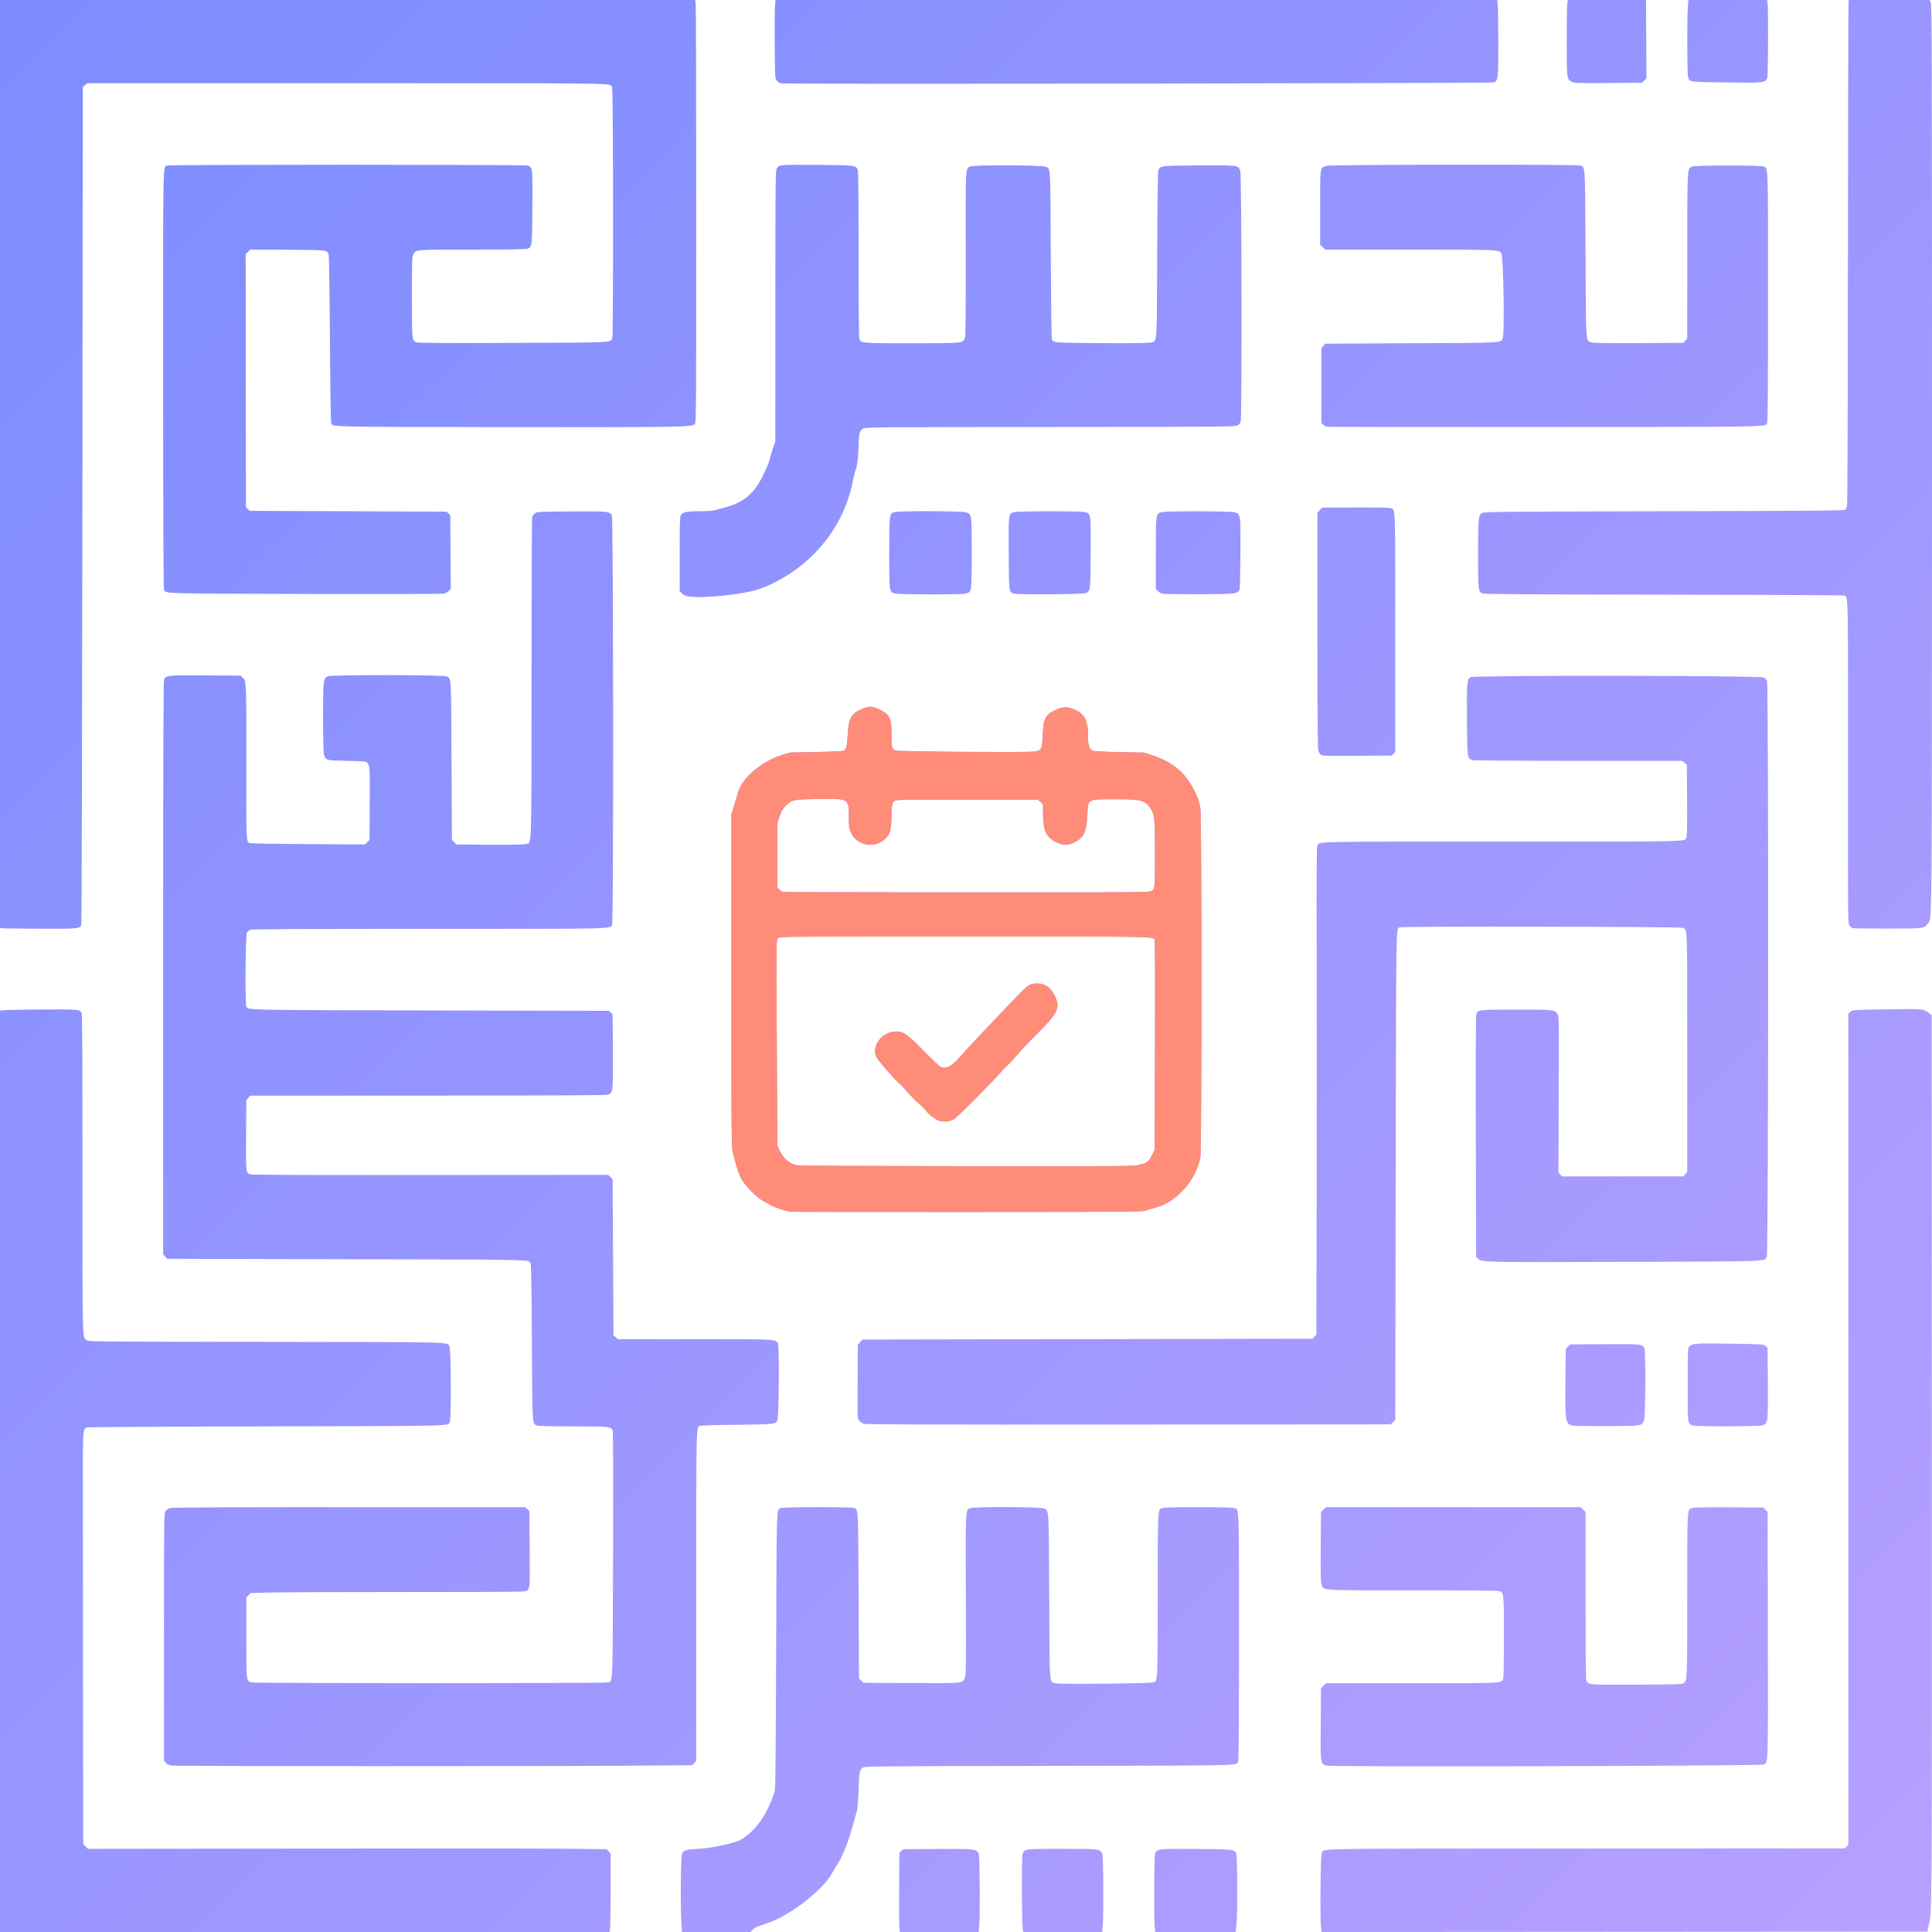
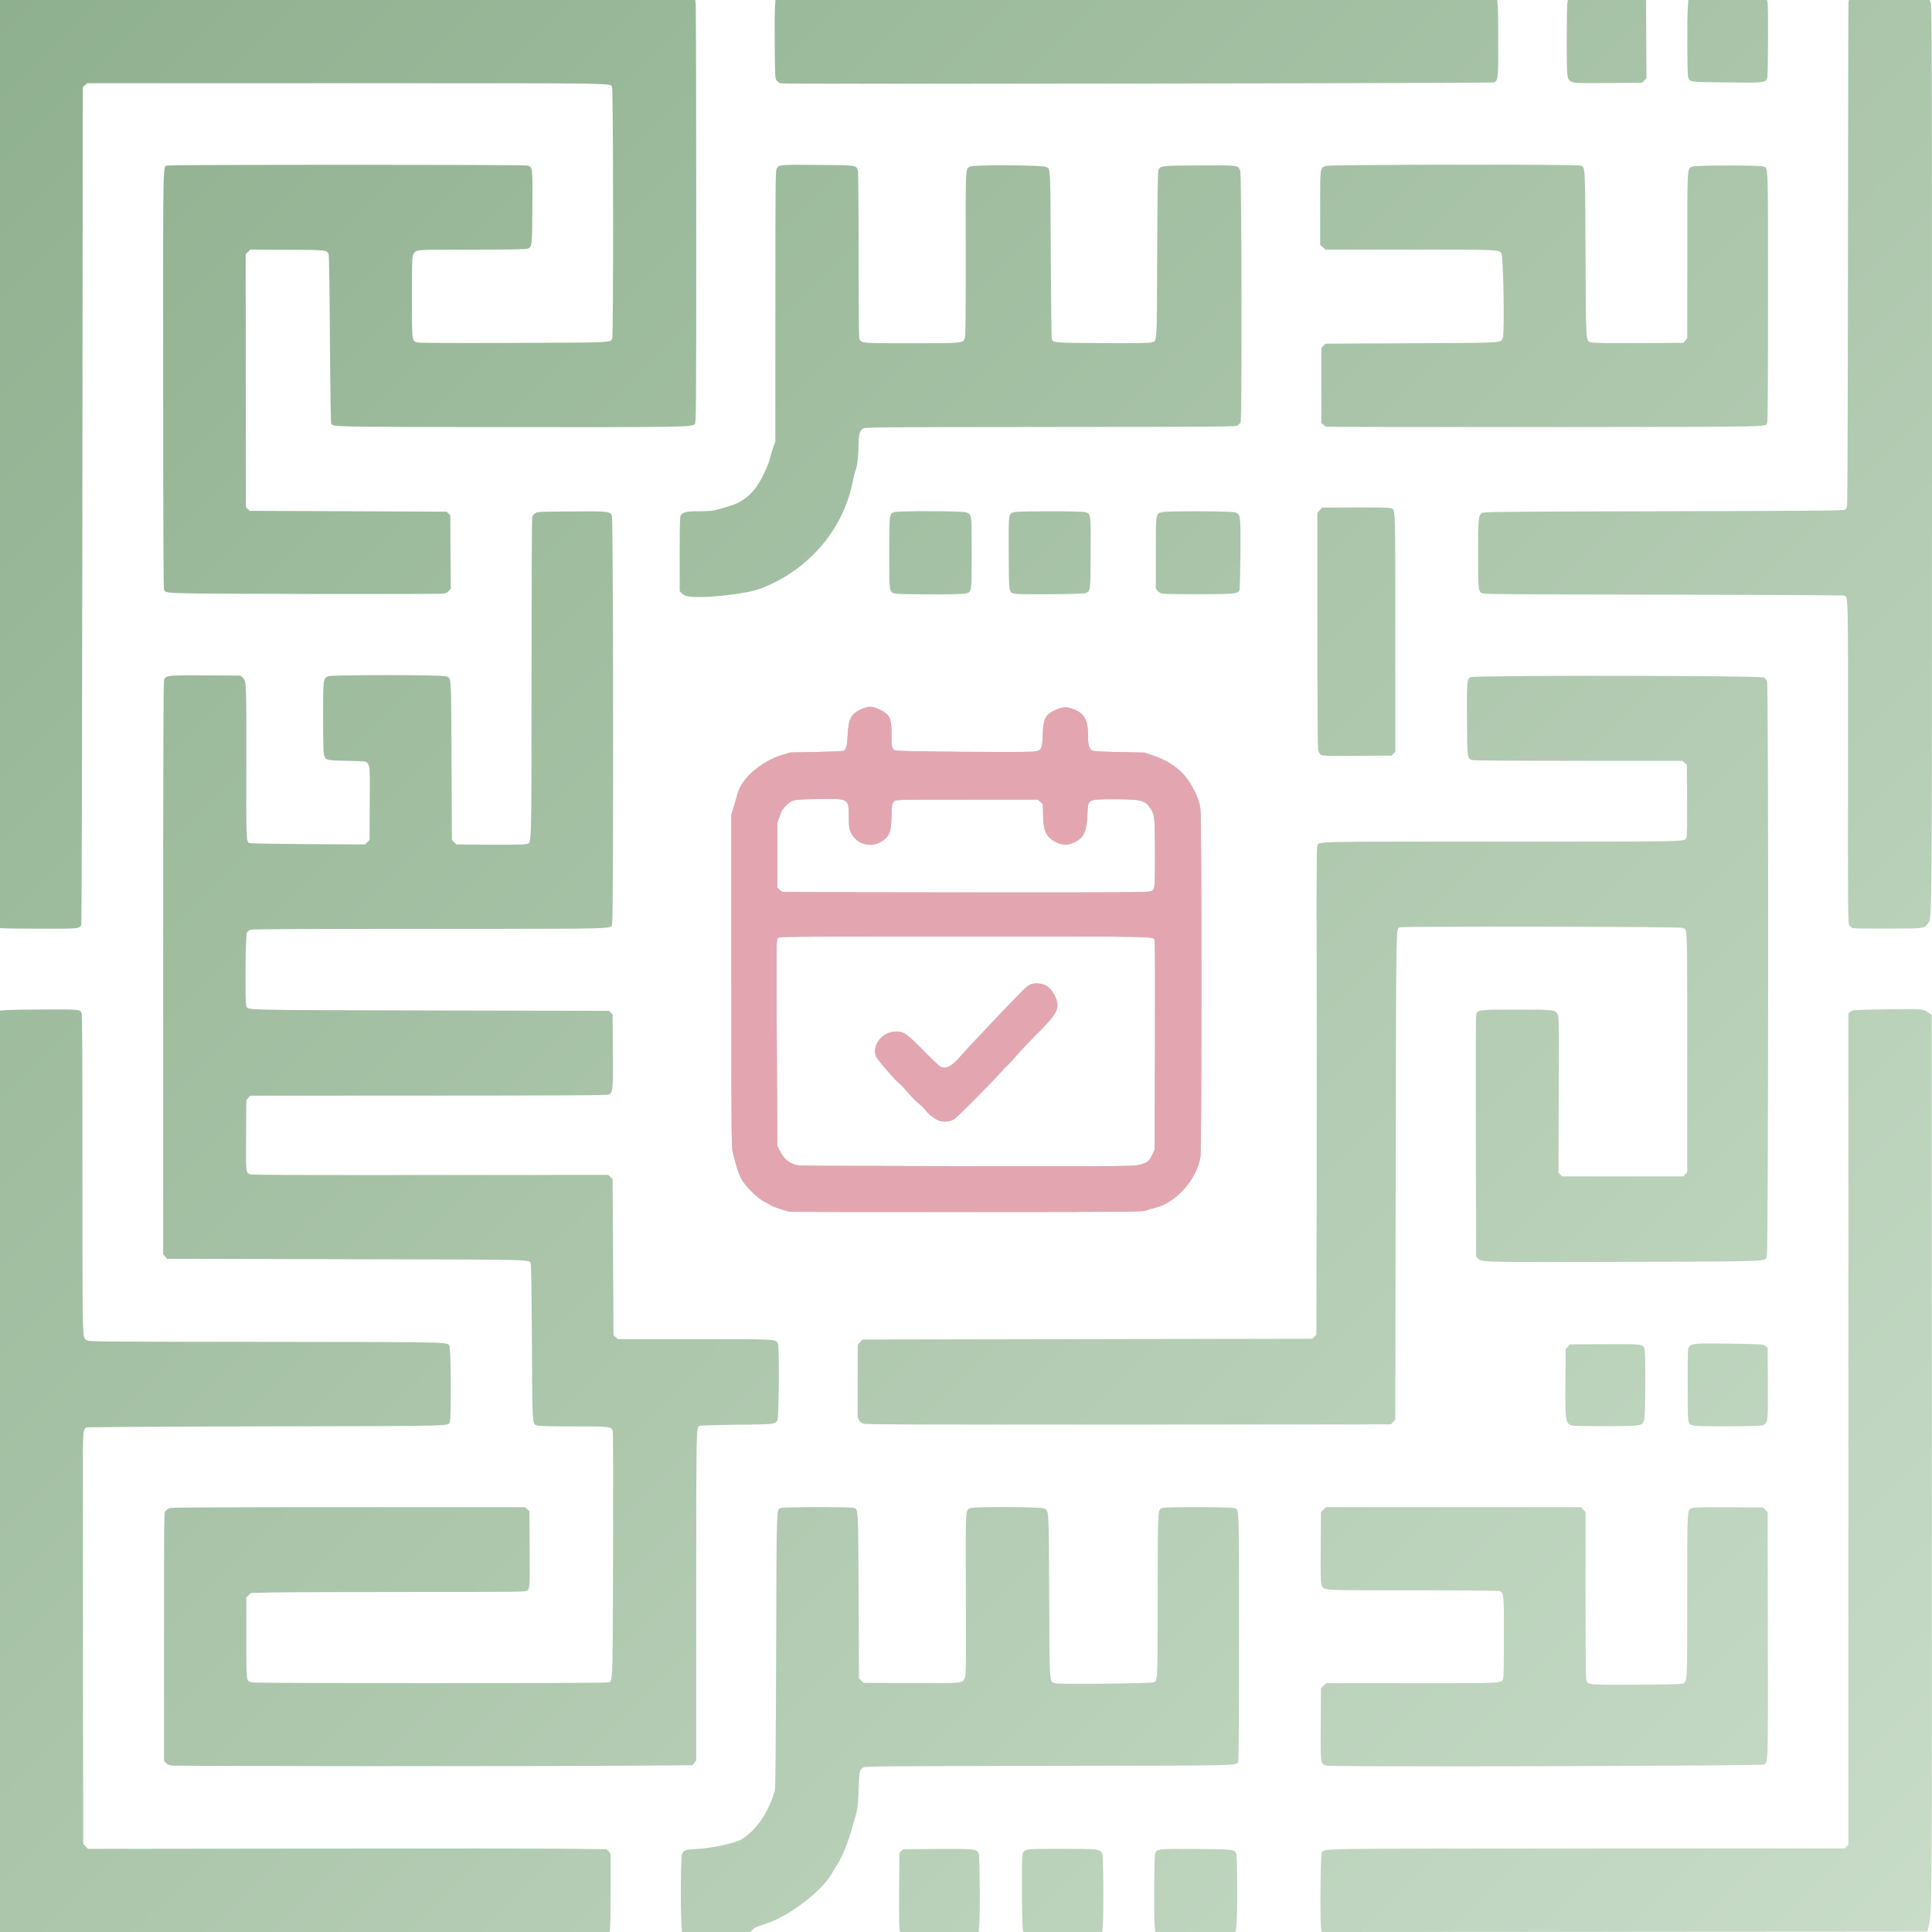
<svg xmlns="http://www.w3.org/2000/svg" viewBox="0 0 299 299" role="img" aria-label="Tadbeer">
  <defs>
    <linearGradient id="g" gradientUnits="userSpaceOnUse" x1="0" y1="0" x2="299" y2="299">
-       <stop offset="0" stop-color="#7C8CFF" />
-       <stop offset="1" stop-color="#B7A0FF" />
+       <stop offset="0" stop-color="#8FB08F" />
+       <stop offset="1" stop-color="#C8DCC8" />
    </linearGradient>
    <clipPath id="c">
      <rect x="106" y="100" width="88" height="100" />
    </clipPath>
  </defs>
  <g fill="url(#g)">
    <path fill-rule="evenodd" d="M0.00 227.70L0.00 156.41L0.84 156.33C1.31 156.29 3.99 156.24 6.81 156.23C12.19 156.20 12.34 156.22 12.63 156.76C12.73 156.94 12.76 164.18 12.76 181.66C12.76 208.03 12.73 206.92 13.39 207.40C13.70 207.64 14.30 207.65 41.26 207.67C70.94 207.71 69.19 207.66 69.56 208.37C69.80 208.83 69.85 219.52 69.62 220.03C69.30 220.73 71.26 220.68 41.25 220.75C26.02 220.78 13.47 220.86 13.36 220.92C12.92 221.13 12.85 221.67 12.83 224.84C12.82 226.54 12.83 240.87 12.84 256.67L12.88 285.39L13.24 285.76L13.61 286.13L48.52 286.09C67.73 286.06 85.79 286.08 88.67 286.12L93.90 286.19L94.20 286.54L94.50 286.89L94.50 292.29C94.50 295.26 94.46 297.98 94.42 298.34L94.34 299.00L47.17 299.00L0.00 299.00L0.00 227.70ZM105.46 297.67C105.29 294.98 105.36 287.40 105.55 286.94C105.81 286.32 106.10 286.23 108.11 286.13C110.19 286.02 113.75 285.24 114.70 284.69C116.98 283.35 118.88 280.60 119.92 277.12C120.01 276.83 120.07 269.65 120.12 255.44C120.19 232.54 120.16 233.70 120.83 233.39C121.22 233.21 131.71 233.19 132.17 233.37C132.83 233.62 132.81 233.12 132.88 246.90L132.94 259.74L133.28 260.09L133.63 260.44L141.03 260.47C149.15 260.50 148.88 260.53 149.29 259.75C149.51 259.33 149.52 258.72 149.48 246.81C149.43 232.90 149.39 233.69 150.26 233.39C150.95 233.15 161.04 233.20 161.56 233.44C162.35 233.82 162.31 233.10 162.38 247.08C162.45 261.49 162.35 260.22 163.43 260.52C164.03 260.68 177.99 260.54 178.45 260.37C179.19 260.09 179.15 260.82 179.17 246.90C179.19 232.84 179.14 233.68 179.95 233.37C180.41 233.20 190.48 233.21 190.99 233.39C191.80 233.67 191.75 232.32 191.75 253.31C191.75 266.16 191.71 272.47 191.62 272.63C191.27 273.28 192.99 273.24 162.33 273.29C136.14 273.33 133.86 273.35 133.57 273.54C133.07 273.88 132.98 274.19 132.93 275.86C132.83 278.77 132.75 279.81 132.55 280.50C132.44 280.88 132.19 281.78 131.99 282.50C131.38 284.78 130.43 287.22 129.73 288.31C129.37 288.86 128.92 289.60 128.73 289.96C127.24 292.64 122.09 296.58 118.62 297.69C117.07 298.19 116.80 298.31 116.48 298.65L116.15 299.00L110.84 299.00L105.54 299.00L105.46 297.67ZM139.19 298.22C139.15 297.79 139.13 295.03 139.15 292.10L139.19 286.76L139.47 286.47L139.76 286.19L145.10 286.15C150.96 286.12 151.09 286.13 151.47 286.88C151.63 287.21 151.70 296.73 151.54 298.23L151.46 299.00L145.37 299.00L139.27 299.00L139.19 298.22ZM158.31 298.72C158.14 298.23 158.09 287.50 158.25 286.96C158.50 286.13 158.55 286.12 164.40 286.13C170.05 286.13 170.23 286.15 170.59 286.88C170.76 287.22 170.82 296.21 170.67 298.04L170.59 299.00L164.50 299.00L158.40 299.00L158.31 298.72ZM178.71 298.34C178.56 297.13 178.61 287.16 178.77 286.82C179.08 286.13 179.26 286.11 185.09 286.15C190.81 286.19 191.03 286.21 191.33 286.84C191.50 287.21 191.54 296.39 191.37 297.78L191.22 299.00L185.00 299.00L178.78 299.00L178.71 298.34ZM204.45 298.42C204.28 297.13 204.36 287.13 204.56 286.76C204.93 286.05 202.28 286.09 245.50 286.08L285.49 286.06L285.78 285.78L286.06 285.49L286.06 221.17L286.06 156.85L286.39 156.57C286.71 156.29 286.76 156.29 291.99 156.21C297.70 156.12 297.66 156.11 298.56 156.80L298.95 157.10L298.98 225.77C299.00 297.04 299.01 295.74 298.50 298.00L298.29 298.94L251.41 298.97L204.53 299.00L204.45 298.42ZM26.56 273.24C26.12 273.17 25.85 273.04 25.66 272.81L25.38 272.49L25.38 253.32C25.38 234.21 25.38 234.16 25.63 233.83C25.77 233.65 26.09 233.45 26.35 233.38C26.66 233.29 35.76 233.25 54.02 233.25L81.24 233.25L81.59 233.55L81.94 233.85L81.97 239.58C82.01 245.65 82.01 245.74 81.62 246.13C81.38 246.37 81.13 246.38 63.22 246.38C53.23 246.38 43.66 246.41 41.94 246.46L38.81 246.54L38.47 246.89L38.12 247.23L38.12 253.48C38.12 260.50 38.08 260.15 39.06 260.38C39.69 260.52 93.10 260.53 93.86 260.38C94.91 260.18 94.80 262.18 94.88 240.90C94.91 230.47 94.89 221.75 94.84 221.52C94.65 220.77 94.51 220.75 88.71 220.75C85.25 220.75 83.41 220.70 83.14 220.61C82.35 220.34 82.39 220.95 82.32 207.76C82.28 199.78 82.21 195.66 82.12 195.50C81.81 194.91 83.06 194.94 53.65 194.88L25.85 194.81L25.55 194.46L25.25 194.11L25.25 149.81C25.25 116.95 25.29 105.43 25.39 105.20C25.71 104.51 25.87 104.49 31.80 104.53L37.23 104.56L37.55 104.87C38.13 105.41 38.14 105.48 38.12 117.99C38.10 130.21 38.10 130.23 38.60 130.48C38.72 130.54 42.78 130.61 47.65 130.64L56.49 130.69L56.84 130.34L57.19 129.99L57.22 124.59C57.26 118.85 57.25 118.56 56.88 118.10C56.65 117.82 56.60 117.81 53.71 117.75C50.43 117.68 50.38 117.67 50.13 116.76C50.05 116.50 50.00 114.16 50.00 111.00C50.00 105.18 50.02 105.03 50.75 104.66C51.22 104.42 68.47 104.43 69.04 104.67C69.87 105.02 69.81 104.05 69.88 117.64L69.94 129.99L70.28 130.34L70.63 130.69L75.78 130.73C79.33 130.75 81.09 130.72 81.42 130.62C82.31 130.36 82.25 132.36 82.26 104.97C82.27 91.41 82.31 80.18 82.36 80.01C82.41 79.85 82.60 79.59 82.79 79.45C83.13 79.20 83.29 79.19 88.35 79.15C94.19 79.11 94.41 79.13 94.70 79.82C94.92 80.36 94.97 142.10 94.74 142.91C94.49 143.82 96.94 143.75 66.52 143.75C46.82 143.75 39.05 143.79 38.76 143.89C38.55 143.96 38.30 144.18 38.21 144.36C37.99 144.80 37.91 155.35 38.12 155.74C38.44 156.34 37.13 156.31 66.53 156.38L94.24 156.44L94.53 156.72L94.81 157.01L94.85 162.69C94.89 168.93 94.87 169.10 94.16 169.40C93.89 169.52 87.44 169.55 66.27 169.56L38.72 169.57L38.42 169.92L38.12 170.26L38.09 174.91C38.05 181.70 38.03 181.43 38.71 181.74C38.92 181.84 46.67 181.87 66.57 181.85L94.14 181.83L94.48 182.17L94.81 182.51L94.88 194.58L94.94 206.65L95.29 206.95L95.64 207.25L107.51 207.25C120.31 207.25 120.03 207.24 120.39 207.90C120.63 208.35 120.55 219.45 120.30 219.84C119.92 220.43 119.88 220.43 114.00 220.50C110.94 220.53 108.36 220.61 108.27 220.67C107.74 221.02 107.75 220.27 107.75 247.05L107.75 272.49L107.45 272.84L107.15 273.19L97.60 273.26C83.39 273.37 27.28 273.35 26.56 273.24ZM205.29 273.25C204.34 272.95 204.36 273.14 204.40 266.84L204.44 261.23L204.85 260.86L205.25 260.50L218.44 260.50C232.56 260.50 232.28 260.51 232.61 259.89C232.71 259.72 232.75 257.63 232.75 253.38C232.75 246.68 232.74 246.58 232.13 246.25C231.97 246.17 227.53 246.12 218.75 246.12C204.15 246.12 204.91 246.17 204.55 245.31C204.39 244.93 204.37 244.04 204.40 239.42L204.44 233.98L204.85 233.61L205.25 233.25L224.95 233.25L244.64 233.25L245.01 233.62L245.38 233.98L245.38 246.86C245.38 254.75 245.42 259.86 245.49 260.05C245.77 260.76 245.73 260.76 253.36 260.72C259.34 260.69 260.37 260.66 260.56 260.50C261.13 260.03 261.12 260.23 261.12 246.94C261.12 232.91 261.08 233.63 261.96 233.38C262.29 233.28 264.06 233.25 267.65 233.27L272.87 233.31L273.22 233.66L273.56 234.01L273.60 253.10C273.63 273.60 273.66 272.72 272.97 273.08C272.53 273.31 206.02 273.48 205.29 273.25ZM243.38 220.63C242.26 220.35 242.22 220.09 242.27 213.66L242.31 208.76L242.66 208.41L243.01 208.06L248.25 208.03C253.99 207.99 254.24 208.02 254.50 208.69C254.71 209.24 254.66 219.29 254.45 219.81C254.08 220.69 254.14 220.68 248.69 220.71C246.01 220.72 243.62 220.68 243.38 220.63ZM262.05 220.62C261.15 220.35 261.19 220.62 261.19 214.30C261.19 208.71 261.19 208.63 261.45 208.37C261.92 207.90 262.48 207.87 267.79 207.95C272.87 208.03 272.90 208.04 273.23 208.32L273.56 208.60L273.60 214.08C273.63 220.27 273.63 220.29 272.75 220.59C272.22 220.77 262.66 220.79 262.05 220.62ZM133.64 220.34C133.11 220.15 132.77 219.70 132.73 219.12C132.72 218.88 132.72 216.31 132.73 213.41L132.75 208.13L133.11 207.72L133.48 207.31L168.30 207.25L203.12 207.19L203.42 206.88L203.72 206.56L203.77 185.19C203.79 173.43 203.79 156.46 203.77 147.48C203.74 135.59 203.77 131.08 203.87 130.89C204.23 130.21 202.43 130.25 232.37 130.25C262.09 130.25 260.65 130.28 260.99 129.64C261.09 129.45 261.12 127.73 261.10 123.87L261.06 118.35L260.71 118.05L260.36 117.75L244.25 117.75C234.32 117.75 228.02 117.70 227.83 117.63C227.07 117.34 227.07 117.35 227.03 111.41C226.99 105.68 227.03 105.15 227.55 104.81C228.04 104.49 272.56 104.53 273.00 104.86C273.17 104.98 273.38 105.22 273.47 105.39C273.72 105.88 273.69 193.84 273.44 194.45C273.10 195.26 274.44 195.21 252.12 195.29C229.85 195.36 229.29 195.35 228.78 194.83L228.44 194.49L228.40 176.03C228.38 165.87 228.40 157.38 228.44 157.15C228.60 156.26 228.63 156.25 234.66 156.25C240.58 156.25 240.68 156.26 241.07 157.01C241.27 157.39 241.28 158.34 241.23 169.46L241.19 181.49L241.47 181.78L241.76 182.06L251.14 182.06L260.52 182.06L260.82 181.71L261.12 181.36L261.12 162.92C261.12 142.92 261.16 143.99 260.47 143.60C260.12 143.40 216.96 143.32 216.60 143.52C216.04 143.81 216.07 142.18 216.00 181.97L215.94 219.74L215.59 220.09L215.24 220.44L174.65 220.47C142.95 220.49 133.97 220.46 133.64 220.34ZM122.38 187.54C121.69 187.45 119.66 186.79 119.28 186.52C119.09 186.39 118.59 186.11 118.17 185.90C117.27 185.44 115.64 183.86 114.89 182.70C114.41 181.97 114.02 180.82 113.39 178.25C113.21 177.52 113.19 174.92 113.19 151.75L113.19 126.06L113.59 124.75C113.81 124.03 114.08 123.13 114.18 122.74C114.81 120.43 117.82 117.83 121.02 116.85L122.31 116.46L126.31 116.38C128.51 116.34 130.41 116.26 130.54 116.20C130.96 116.00 131.10 115.47 131.19 113.74C131.31 111.17 131.76 110.38 133.50 109.68C134.54 109.25 135.02 109.29 136.21 109.86C137.78 110.62 138.02 111.21 137.97 114.23C137.95 115.52 138.06 115.88 138.53 116.15C138.83 116.32 158.99 116.47 160.10 116.31C161.19 116.15 161.30 115.92 161.38 113.73C161.46 111.14 161.81 110.51 163.62 109.76C164.54 109.37 165.25 109.38 166.25 109.80C167.84 110.46 168.38 111.46 168.38 113.77C168.38 115.27 168.54 115.87 169.02 116.15C169.24 116.27 170.31 116.33 173.19 116.39L177.06 116.47L178.43 116.92C181.04 117.79 182.94 119.20 184.16 121.17C185.12 122.71 185.63 123.98 185.78 125.19C185.99 126.92 185.99 177.73 185.78 179.05C185.22 182.54 181.98 186.17 178.75 186.92C178.30 187.03 177.68 187.21 177.38 187.34C176.84 187.55 175.55 187.56 149.81 187.57C134.96 187.58 122.62 187.56 122.38 187.54ZM176.35 180.26C177.58 179.94 177.83 179.74 178.29 178.77L178.69 177.94L178.75 161.88C178.78 153.02 178.76 145.69 178.70 145.54C178.45 144.90 180.05 144.94 149.30 144.94C120.80 144.94 120.63 144.94 120.38 145.19C120.14 145.44 120.14 145.58 120.22 161.38L120.31 177.31L120.64 178.02C121.29 179.41 122.32 180.21 123.62 180.37C124.00 180.42 135.82 180.46 149.88 180.48C174.74 180.50 175.46 180.50 176.35 180.26ZM145.33 173.44C144.65 173.18 143.70 172.45 143.26 171.84C143.05 171.56 142.57 171.09 142.20 170.80C141.83 170.51 141.04 169.70 140.45 169.01C139.85 168.32 139.32 167.75 139.27 167.75C139.04 167.75 135.84 164.08 135.60 163.54C134.88 161.90 136.43 159.78 138.45 159.65C139.78 159.56 140.25 159.88 142.92 162.59C144.17 163.86 145.34 164.98 145.53 165.07C146.42 165.54 147.34 165.03 148.82 163.28C149.51 162.47 154.58 157.09 157.44 154.15C159.17 152.36 159.43 152.20 160.49 152.20C161.79 152.21 162.61 152.80 163.27 154.18C164.12 155.98 163.74 156.76 160.46 160.04C159.14 161.36 157.73 162.85 157.33 163.35C156.92 163.85 156.32 164.50 155.98 164.80C155.65 165.10 155.17 165.59 154.93 165.89C153.90 167.13 148.15 172.92 147.66 173.21C147.01 173.59 146.00 173.69 145.33 173.44ZM0.41 143.66L-0.00 143.61L-0.00 71.80L0.00 0.00L53.80 0.00L107.59 0.00L107.67 0.58C107.71 0.90 107.75 15.60 107.75 33.25C107.75 64.42 107.74 65.36 107.52 65.64C107.14 66.10 105.22 66.13 77.56 66.10C50.56 66.06 51.56 66.08 51.26 65.52C51.19 65.39 51.11 60.21 51.06 52.49C51.01 44.90 50.93 39.56 50.86 39.37C50.60 38.68 50.66 38.69 44.46 38.65L38.74 38.62L38.38 38.98L38.02 39.34L38.04 58.91L38.06 78.49L38.35 78.78L38.63 79.06L53.87 79.12L69.12 79.19L69.40 79.47L69.69 79.76L69.72 85.43L69.76 91.10L69.47 91.44C69.28 91.66 68.99 91.81 68.63 91.87C68.32 91.93 58.62 91.95 47.07 91.92C24.57 91.85 25.72 91.89 25.38 91.26C25.30 91.10 25.25 80.43 25.25 58.68C25.24 23.20 25.18 25.91 25.95 25.62C26.38 25.46 81.25 25.46 81.67 25.62C82.43 25.91 82.43 25.85 82.39 32.04C82.35 38.11 82.35 38.18 81.69 38.48C81.45 38.59 79.23 38.63 73.09 38.63C64.04 38.63 64.36 38.60 63.97 39.38C63.77 39.77 63.75 40.36 63.75 45.97C63.75 52.79 63.74 52.73 64.53 52.99C64.81 53.08 69.39 53.11 79.48 53.07C95.41 53.01 94.47 53.06 94.76 52.30C94.94 51.82 94.92 13.98 94.73 13.57C94.39 12.82 97.58 12.88 53.64 12.88L13.51 12.88L13.16 13.18L12.81 13.48L12.75 78.21C12.71 114.58 12.64 143.04 12.58 143.16C12.30 143.73 12.09 143.75 6.29 143.73C3.28 143.72 0.63 143.69 0.41 143.66ZM286.76 143.64C286.60 143.60 286.35 143.41 286.22 143.24C285.99 142.92 285.98 142.36 286.00 117.96C286.01 91.12 286.04 92.47 285.41 92.17C285.29 92.12 272.73 92.05 257.50 92.03C237.04 92.00 229.72 91.96 229.45 91.85C228.77 91.58 228.75 91.38 228.75 85.72C228.75 80.20 228.79 79.77 229.34 79.41C229.66 79.20 231.33 79.18 257.51 79.12C280.78 79.07 285.37 79.03 285.54 78.89C285.66 78.80 285.80 78.52 285.86 78.27C285.92 78.01 285.98 61.17 285.99 39.19C286.01 17.94 286.05 0.44 286.08 0.28L286.15 0.00L292.39 0.00L298.62 0.00L298.81 0.45C298.98 0.86 299.00 8.63 299.00 70.36C298.99 144.53 299.01 142.05 298.41 142.85C297.76 143.72 298.04 143.69 292.27 143.71C289.41 143.72 286.93 143.69 286.76 143.64ZM178.06 137.95C178.75 137.66 178.75 137.69 178.75 132.16C178.75 126.57 178.70 126.08 178.03 125.08C177.20 123.85 176.62 123.70 172.62 123.69C168.30 123.69 168.38 123.65 168.30 125.86C168.19 128.57 167.81 129.52 166.54 130.22C165.43 130.82 164.64 130.88 163.66 130.44C161.98 129.69 161.47 128.72 161.43 126.19L161.40 124.44L161.01 124.10L160.62 123.75L149.62 123.75C138.84 123.75 138.62 123.75 138.38 124.00C138.05 124.32 138.02 124.51 137.96 126.57C137.90 128.59 137.72 129.17 136.94 129.86C135.20 131.38 132.63 130.87 131.67 128.81C131.41 128.26 131.38 127.99 131.37 126.56C131.35 123.53 131.45 123.59 126.69 123.66C122.70 123.71 122.60 123.74 121.60 124.72C121.12 125.18 120.94 125.50 120.66 126.31L120.31 127.31L120.31 132.33L120.31 137.35L120.61 137.67C120.77 137.84 121.03 138.01 121.17 138.04C121.32 138.07 134.08 138.10 149.54 138.11C173.51 138.12 177.70 138.10 178.06 137.95ZM204.39 116.79C204.24 116.66 204.06 116.34 204.00 116.06C203.93 115.77 203.88 108.12 203.88 97.47L203.88 79.38L204.24 78.97L204.60 78.56L209.71 78.54C212.74 78.52 214.97 78.56 215.20 78.64C215.98 78.88 215.94 77.66 215.94 97.89L215.94 116.37L215.65 116.65L215.37 116.94L210.02 116.97C205.04 117.01 204.64 116.99 204.39 116.79ZM106.27 92.25C106.03 92.19 105.70 92.00 105.52 91.82L105.19 91.49L105.19 85.78C105.19 81.25 105.22 80.00 105.35 79.77C105.65 79.25 106.21 79.12 108.22 79.12C109.40 79.12 110.29 79.06 110.69 78.95C111.03 78.86 111.83 78.64 112.46 78.46C114.74 77.83 116.24 76.72 117.45 74.75C118.17 73.58 118.96 71.82 119.18 70.88C119.29 70.43 119.51 69.67 119.68 69.19L119.99 68.31L120.00 47.38C120.00 26.84 120.01 26.43 120.24 26.04C120.58 25.48 120.61 25.48 126.63 25.52C132.46 25.57 132.47 25.57 132.76 26.33C132.83 26.52 132.88 31.58 132.88 39.37C132.88 47.51 132.92 52.23 133.00 52.44C133.26 53.12 133.35 53.13 141.15 53.12C149.20 53.12 149.04 53.14 149.33 52.25C149.44 51.93 149.47 48.40 149.46 39.19C149.44 25.62 149.41 26.23 150.09 25.78C150.54 25.49 161.32 25.53 161.90 25.83C162.59 26.18 162.56 25.58 162.62 39.44C162.66 46.52 162.73 52.40 162.78 52.50C163.07 53.06 163.05 53.06 170.56 53.10C175.48 53.13 177.83 53.10 178.16 53.00C179.10 52.73 179.03 53.72 179.09 39.46C179.12 30.74 179.18 26.58 179.28 26.34C179.54 25.64 179.61 25.64 185.58 25.60C191.72 25.56 191.57 25.54 191.95 26.44C192.16 26.96 192.22 64.74 192.01 65.30C191.94 65.47 191.73 65.71 191.54 65.84C191.21 66.05 189.92 66.06 162.52 66.08C134.46 66.11 133.83 66.11 133.51 66.35C133.05 66.69 132.89 67.27 132.88 68.69C132.87 70.38 132.67 72.15 132.43 72.72C132.32 72.98 132.12 73.77 131.98 74.48C130.55 81.95 125.08 88.32 117.69 91.10C115.26 92.01 108.25 92.72 106.27 92.25ZM138.54 91.86C137.60 91.60 137.62 91.75 137.62 85.60C137.62 79.55 137.63 79.53 138.39 79.26C139.03 79.04 149.01 79.07 149.55 79.30C150.40 79.65 150.38 79.46 150.38 85.57C150.38 91.81 150.41 91.60 149.38 91.87C148.78 92.04 139.12 92.02 138.54 91.86ZM156.91 91.86C156.13 91.63 156.14 91.74 156.11 85.60C156.08 79.34 156.06 79.51 156.97 79.26C157.60 79.08 167.27 79.08 167.91 79.26C168.84 79.51 168.82 79.37 168.79 85.54C168.76 91.46 168.77 91.39 168.09 91.78C167.74 91.98 157.55 92.06 156.91 91.86ZM179.88 91.88C179.64 91.82 179.31 91.62 179.16 91.44L178.88 91.11L178.88 85.57C178.88 79.33 178.84 79.53 179.85 79.26C180.53 79.07 190.56 79.09 191.12 79.29C192.01 79.59 192.01 79.62 191.97 85.69C191.95 88.64 191.89 91.16 191.83 91.29C191.52 91.91 191.31 91.94 185.62 91.96C182.70 91.97 180.12 91.93 179.88 91.88ZM205.25 66.04C205.15 66.00 204.94 65.85 204.78 65.71L204.50 65.46L204.50 59.67L204.50 53.89L204.80 53.54L205.10 53.19L218.46 53.12C233.06 53.06 232.24 53.10 232.57 52.31C232.88 51.58 232.67 39.59 232.35 39.18C231.92 38.63 231.79 38.63 218.16 38.63L205.13 38.63L204.72 38.26L204.31 37.90L204.31 32.15C204.31 25.72 204.26 26.07 205.21 25.67C205.71 25.46 244.00 25.41 244.55 25.62C245.36 25.93 245.31 25.09 245.38 39.31C245.45 53.79 245.37 52.73 246.37 53.00C246.71 53.09 249.12 53.12 253.70 53.10L260.52 53.06L260.82 52.71L261.12 52.36L261.13 39.59C261.13 25.50 261.09 26.16 261.89 25.78C262.36 25.56 272.44 25.55 272.93 25.77C273.67 26.11 273.62 24.88 273.62 45.86C273.62 59.70 273.59 65.20 273.49 65.42C273.17 66.10 275.36 66.06 239.06 66.09C220.57 66.10 205.35 66.08 205.25 66.04ZM120.83 12.90C120.63 12.85 120.35 12.65 120.20 12.46C119.94 12.12 119.94 11.97 119.90 6.96C119.87 4.13 119.89 1.40 119.94 0.91L120.02 0.00L175.87 -0.00L231.71 -0.00L231.79 0.84C231.84 1.31 231.87 3.95 231.87 6.72C231.88 12.10 231.84 12.43 231.26 12.75C230.96 12.90 121.50 13.05 120.83 12.90ZM243.25 12.66C242.48 12.27 242.49 12.29 242.47 6.41C242.47 3.47 242.51 0.82 242.56 0.53L242.65 0.00L248.70 0.00L254.75 0.00L254.75 1.03C254.75 1.60 254.76 4.33 254.78 7.09L254.81 12.12L254.47 12.47L254.12 12.81L248.90 12.85C244.13 12.88 243.65 12.86 243.25 12.66ZM266.74 12.75C261.30 12.68 261.48 12.71 261.25 11.89C261.11 11.38 261.08 2.99 261.21 1.14L261.29 -0.00L267.38 0.00L273.47 0.00L273.55 0.39C273.68 1.03 273.64 11.70 273.51 12.05C273.21 12.83 273.09 12.84 266.74 12.75Z" />
  </g>
-   <g fill="#FF8C78" clip-path="url(#c)">
+   <g fill="#E3A6B1" clip-path="url(#c)">
    <path fill-rule="evenodd" d="M0.00 227.70L0.00 156.41L0.84 156.33C1.31 156.29 3.99 156.24 6.81 156.23C12.19 156.20 12.34 156.22 12.63 156.76C12.73 156.94 12.76 164.18 12.76 181.66C12.76 208.03 12.73 206.92 13.39 207.40C13.70 207.64 14.30 207.65 41.26 207.67C70.94 207.71 69.19 207.66 69.56 208.37C69.80 208.83 69.85 219.52 69.62 220.03C69.30 220.73 71.26 220.68 41.25 220.75C26.02 220.78 13.47 220.86 13.36 220.92C12.92 221.13 12.85 221.67 12.83 224.84C12.82 226.54 12.83 240.87 12.84 256.67L12.88 285.39L13.24 285.76L13.61 286.13L48.52 286.09C67.73 286.06 85.79 286.08 88.67 286.12L93.90 286.19L94.20 286.54L94.50 286.89L94.50 292.29C94.50 295.26 94.46 297.98 94.42 298.34L94.34 299.00L47.17 299.00L0.00 299.00L0.00 227.70ZM105.46 297.67C105.29 294.98 105.36 287.40 105.55 286.94C105.81 286.32 106.10 286.23 108.11 286.13C110.19 286.02 113.75 285.24 114.70 284.69C116.98 283.35 118.88 280.60 119.92 277.12C120.01 276.83 120.07 269.65 120.12 255.44C120.19 232.54 120.16 233.70 120.83 233.39C121.22 233.21 131.71 233.19 132.17 233.37C132.83 233.62 132.81 233.12 132.88 246.90L132.94 259.74L133.28 260.09L133.63 260.44L141.03 260.47C149.15 260.50 148.88 260.53 149.29 259.75C149.51 259.33 149.52 258.72 149.48 246.81C149.43 232.90 149.39 233.69 150.26 233.39C150.95 233.15 161.04 233.20 161.56 233.44C162.35 233.82 162.31 233.10 162.38 247.08C162.45 261.49 162.35 260.22 163.43 260.52C164.03 260.68 177.99 260.54 178.45 260.37C179.19 260.09 179.15 260.82 179.17 246.90C179.19 232.84 179.14 233.68 179.95 233.37C180.41 233.20 190.48 233.21 190.99 233.39C191.80 233.67 191.75 232.32 191.75 253.31C191.75 266.16 191.71 272.47 191.62 272.63C191.27 273.28 192.99 273.24 162.33 273.29C136.14 273.33 133.86 273.35 133.57 273.54C133.07 273.88 132.98 274.19 132.93 275.86C132.83 278.77 132.75 279.81 132.55 280.50C132.44 280.88 132.19 281.78 131.99 282.50C131.38 284.78 130.43 287.22 129.73 288.31C129.37 288.86 128.92 289.60 128.73 289.96C127.24 292.64 122.09 296.58 118.62 297.69C117.07 298.19 116.80 298.31 116.48 298.65L116.15 299.00L110.84 299.00L105.54 299.00L105.46 297.67ZM139.19 298.22C139.15 297.79 139.13 295.03 139.15 292.10L139.19 286.76L139.47 286.47L139.76 286.19L145.10 286.15C150.96 286.12 151.09 286.13 151.47 286.88C151.63 287.21 151.70 296.73 151.54 298.23L151.46 299.00L145.37 299.00L139.27 299.00L139.19 298.22ZM158.31 298.72C158.14 298.23 158.09 287.50 158.25 286.96C158.50 286.13 158.55 286.12 164.40 286.13C170.05 286.13 170.23 286.15 170.59 286.88C170.76 287.22 170.82 296.21 170.67 298.04L170.59 299.00L164.50 299.00L158.40 299.00L158.31 298.72ZM178.71 298.34C178.56 297.13 178.61 287.16 178.77 286.82C179.08 286.13 179.26 286.11 185.09 286.15C190.81 286.19 191.03 286.21 191.33 286.84C191.50 287.21 191.54 296.39 191.37 297.78L191.22 299.00L185.00 299.00L178.78 299.00L178.71 298.34ZM204.45 298.42C204.28 297.13 204.36 287.13 204.56 286.76C204.93 286.05 202.28 286.09 245.50 286.08L285.49 286.06L285.78 285.78L286.06 285.49L286.06 221.17L286.06 156.85L286.39 156.57C286.71 156.29 286.76 156.29 291.99 156.21C297.70 156.12 297.66 156.11 298.56 156.80L298.95 157.10L298.98 225.77C299.00 297.04 299.01 295.74 298.50 298.00L298.29 298.94L251.41 298.97L204.53 299.00L204.45 298.42ZM26.56 273.24C26.12 273.17 25.85 273.04 25.66 272.81L25.38 272.49L25.38 253.32C25.38 234.21 25.38 234.16 25.63 233.83C25.77 233.65 26.09 233.45 26.35 233.38C26.66 233.29 35.76 233.25 54.02 233.25L81.24 233.25L81.59 233.55L81.94 233.85L81.97 239.58C82.01 245.65 82.01 245.74 81.62 246.13C81.38 246.37 81.13 246.38 63.22 246.38C53.23 246.38 43.66 246.41 41.94 246.46L38.81 246.54L38.47 246.89L38.12 247.23L38.12 253.48C38.12 260.50 38.08 260.15 39.06 260.38C39.69 260.52 93.10 260.53 93.86 260.38C94.91 260.18 94.80 262.18 94.88 240.90C94.91 230.47 94.89 221.75 94.84 221.52C94.65 220.77 94.51 220.75 88.71 220.75C85.25 220.75 83.41 220.70 83.14 220.61C82.35 220.34 82.39 220.95 82.32 207.76C82.28 199.78 82.21 195.66 82.12 195.50C81.81 194.91 83.06 194.94 53.65 194.88L25.85 194.81L25.55 194.46L25.25 194.11L25.25 149.81C25.25 116.95 25.29 105.43 25.39 105.20C25.71 104.51 25.87 104.49 31.80 104.53L37.23 104.56L37.55 104.87C38.13 105.41 38.14 105.48 38.12 117.99C38.10 130.21 38.10 130.23 38.60 130.48C38.72 130.54 42.78 130.61 47.65 130.64L56.49 130.69L56.84 130.34L57.19 129.99L57.22 124.59C57.26 118.85 57.25 118.56 56.88 118.10C56.65 117.82 56.60 117.81 53.71 117.75C50.43 117.68 50.38 117.67 50.13 116.76C50.05 116.50 50.00 114.16 50.00 111.00C50.00 105.18 50.02 105.03 50.75 104.66C51.22 104.42 68.47 104.43 69.04 104.67C69.87 105.02 69.81 104.05 69.88 117.64L69.94 129.99L70.28 130.34L70.63 130.69L75.78 130.73C79.33 130.75 81.09 130.72 81.42 130.62C82.31 130.36 82.25 132.36 82.26 104.97C82.27 91.41 82.31 80.18 82.36 80.01C82.41 79.85 82.60 79.59 82.79 79.45C83.13 79.20 83.29 79.19 88.35 79.15C94.19 79.11 94.41 79.13 94.70 79.82C94.92 80.36 94.97 142.10 94.74 142.91C94.49 143.82 96.94 143.75 66.52 143.75C46.82 143.75 39.05 143.79 38.76 143.89C38.55 143.96 38.30 144.18 38.21 144.36C37.99 144.80 37.91 155.35 38.12 155.74C38.44 156.34 37.13 156.31 66.53 156.38L94.24 156.44L94.53 156.72L94.81 157.01L94.85 162.69C94.89 168.93 94.87 169.10 94.16 169.40C93.89 169.52 87.44 169.55 66.27 169.56L38.72 169.57L38.42 169.92L38.12 170.26L38.09 174.91C38.05 181.70 38.03 181.43 38.71 181.74C38.92 181.84 46.67 181.87 66.57 181.85L94.14 181.83L94.48 182.17L94.81 182.51L94.88 194.58L94.94 206.65L95.29 206.95L95.64 207.25L107.51 207.25C120.31 207.25 120.03 207.24 120.39 207.90C120.63 208.35 120.55 219.45 120.30 219.84C119.92 220.43 119.88 220.43 114.00 220.50C110.94 220.53 108.36 220.61 108.27 220.67C107.74 221.02 107.75 220.27 107.75 247.05L107.75 272.49L107.45 272.84L107.15 273.19L97.60 273.26C83.39 273.37 27.28 273.35 26.56 273.24ZM205.29 273.25C204.34 272.95 204.36 273.14 204.40 266.84L204.44 261.23L204.85 260.86L205.25 260.50L218.44 260.50C232.56 260.50 232.28 260.51 232.61 259.89C232.71 259.72 232.75 257.63 232.75 253.38C232.75 246.68 232.74 246.58 232.13 246.25C231.97 246.17 227.53 246.12 218.75 246.12C204.15 246.12 204.91 246.17 204.55 245.31C204.39 244.93 204.37 244.04 204.40 239.42L204.44 233.98L204.85 233.61L205.25 233.25L224.95 233.25L244.64 233.25L245.01 233.62L245.38 233.98L245.38 246.86C245.38 254.75 245.42 259.86 245.49 260.05C245.77 260.76 245.73 260.76 253.36 260.72C259.34 260.69 260.37 260.66 260.56 260.50C261.13 260.03 261.12 260.23 261.12 246.94C261.12 232.91 261.08 233.63 261.96 233.38C262.29 233.28 264.06 233.25 267.65 233.27L272.87 233.31L273.22 233.66L273.56 234.01L273.60 253.10C273.63 273.60 273.66 272.72 272.97 273.08C272.53 273.31 206.02 273.48 205.29 273.25ZM243.38 220.63C242.26 220.35 242.22 220.09 242.27 213.66L242.31 208.76L242.66 208.41L243.01 208.06L248.25 208.03C253.99 207.99 254.24 208.02 254.50 208.69C254.71 209.24 254.66 219.29 254.45 219.81C254.08 220.69 254.14 220.68 248.69 220.71C246.01 220.72 243.62 220.68 243.38 220.63ZM262.05 220.62C261.15 220.35 261.19 220.62 261.19 214.30C261.19 208.71 261.19 208.63 261.45 208.37C261.92 207.90 262.48 207.87 267.79 207.95C272.87 208.03 272.90 208.04 273.23 208.32L273.56 208.60L273.60 214.08C273.63 220.27 273.63 220.29 272.75 220.59C272.22 220.77 262.66 220.79 262.05 220.62ZM133.64 220.34C133.11 220.15 132.77 219.70 132.73 219.12C132.72 218.88 132.72 216.31 132.73 213.41L132.75 208.13L133.11 207.72L133.48 207.31L168.30 207.25L203.12 207.19L203.42 206.88L203.72 206.56L203.77 185.19C203.79 173.43 203.79 156.46 203.77 147.48C203.74 135.59 203.77 131.08 203.87 130.89C204.23 130.21 202.43 130.25 232.37 130.25C262.09 130.25 260.65 130.28 260.99 129.64C261.09 129.45 261.12 127.73 261.10 123.87L261.06 118.35L260.71 118.05L260.36 117.75L244.25 117.75C234.32 117.75 228.02 117.70 227.83 117.63C227.07 117.34 227.07 117.35 227.03 111.41C226.99 105.68 227.03 105.15 227.55 104.81C228.04 104.49 272.56 104.53 273.00 104.86C273.17 104.98 273.38 105.22 273.47 105.39C273.72 105.88 273.69 193.84 273.44 194.45C273.10 195.26 274.44 195.21 252.12 195.29C229.85 195.36 229.29 195.35 228.78 194.83L228.44 194.49L228.40 176.03C228.38 165.87 228.40 157.38 228.44 157.15C228.60 156.26 228.63 156.25 234.66 156.25C240.58 156.25 240.68 156.26 241.07 157.01C241.27 157.39 241.28 158.34 241.23 169.46L241.19 181.49L241.47 181.78L241.76 182.06L251.14 182.06L260.52 182.06L260.82 181.71L261.12 181.36L261.12 162.92C261.12 142.92 261.16 143.99 260.47 143.60C260.12 143.40 216.96 143.32 216.60 143.52C216.04 143.81 216.07 142.18 216.00 181.97L215.94 219.74L215.59 220.09L215.24 220.44L174.65 220.47C142.95 220.49 133.97 220.46 133.64 220.34ZM122.38 187.54C121.69 187.45 119.66 186.79 119.28 186.52C119.09 186.39 118.59 186.11 118.17 185.90C117.27 185.44 115.64 183.86 114.89 182.70C114.41 181.97 114.02 180.82 113.39 178.25C113.21 177.52 113.19 174.92 113.19 151.75L113.19 126.06L113.59 124.75C113.81 124.03 114.08 123.13 114.18 122.74C114.81 120.43 117.82 117.83 121.02 116.85L122.31 116.46L126.31 116.38C128.51 116.34 130.41 116.26 130.54 116.20C130.96 116.00 131.10 115.47 131.19 113.74C131.31 111.17 131.76 110.38 133.50 109.68C134.54 109.25 135.02 109.29 136.21 109.86C137.78 110.62 138.02 111.21 137.97 114.23C137.95 115.52 138.06 115.88 138.53 116.15C138.83 116.32 158.99 116.47 160.10 116.31C161.19 116.15 161.30 115.92 161.38 113.73C161.46 111.14 161.81 110.51 163.62 109.76C164.54 109.37 165.25 109.38 166.25 109.80C167.84 110.46 168.38 111.46 168.38 113.77C168.38 115.27 168.54 115.87 169.02 116.15C169.24 116.27 170.31 116.33 173.19 116.39L177.06 116.47L178.43 116.92C181.04 117.79 182.94 119.20 184.16 121.17C185.12 122.71 185.63 123.98 185.78 125.19C185.99 126.92 185.99 177.73 185.78 179.05C185.22 182.54 181.98 186.17 178.75 186.92C178.30 187.03 177.68 187.21 177.38 187.34C176.84 187.55 175.55 187.56 149.81 187.57C134.96 187.58 122.62 187.56 122.38 187.54ZM176.35 180.26C177.58 179.94 177.83 179.74 178.29 178.77L178.69 177.94L178.75 161.88C178.78 153.02 178.76 145.69 178.70 145.54C178.45 144.90 180.05 144.94 149.30 144.94C120.80 144.94 120.63 144.94 120.38 145.19C120.14 145.44 120.14 145.58 120.22 161.38L120.31 177.31L120.64 178.02C121.29 179.41 122.32 180.21 123.62 180.37C124.00 180.42 135.82 180.46 149.88 180.48C174.74 180.50 175.46 180.50 176.35 180.26ZM145.33 173.44C144.65 173.18 143.70 172.45 143.26 171.84C143.05 171.56 142.57 171.09 142.20 170.80C141.83 170.51 141.04 169.70 140.45 169.01C139.85 168.32 139.32 167.75 139.27 167.75C139.04 167.75 135.84 164.08 135.60 163.54C134.88 161.90 136.43 159.78 138.45 159.65C139.78 159.56 140.25 159.88 142.92 162.59C144.17 163.86 145.34 164.98 145.53 165.07C146.42 165.54 147.34 165.03 148.82 163.28C149.51 162.47 154.58 157.09 157.44 154.15C159.17 152.36 159.43 152.20 160.49 152.20C161.79 152.21 162.61 152.80 163.27 154.18C164.12 155.98 163.74 156.76 160.46 160.04C159.14 161.36 157.73 162.85 157.33 163.35C156.92 163.85 156.32 164.50 155.98 164.80C155.65 165.10 155.17 165.59 154.93 165.89C153.90 167.13 148.15 172.92 147.66 173.21C147.01 173.59 146.00 173.69 145.33 173.44ZM0.41 143.66L-0.00 143.61L-0.00 71.80L0.00 0.00L53.80 0.00L107.59 0.00L107.67 0.58C107.71 0.90 107.75 15.60 107.75 33.25C107.75 64.42 107.74 65.36 107.52 65.64C107.14 66.10 105.22 66.13 77.56 66.10C50.56 66.06 51.56 66.08 51.26 65.52C51.19 65.39 51.11 60.21 51.06 52.49C51.01 44.90 50.93 39.56 50.86 39.37C50.60 38.68 50.66 38.69 44.46 38.65L38.74 38.62L38.38 38.98L38.02 39.34L38.04 58.91L38.06 78.49L38.35 78.78L38.63 79.06L53.87 79.12L69.12 79.19L69.40 79.47L69.69 79.76L69.72 85.43L69.76 91.10L69.47 91.44C69.28 91.66 68.99 91.81 68.63 91.87C68.32 91.93 58.62 91.95 47.07 91.92C24.57 91.85 25.72 91.89 25.38 91.26C25.30 91.10 25.25 80.43 25.25 58.68C25.24 23.20 25.18 25.91 25.95 25.62C26.38 25.46 81.25 25.46 81.67 25.62C82.43 25.91 82.43 25.85 82.39 32.04C82.35 38.11 82.35 38.18 81.69 38.48C81.45 38.59 79.23 38.63 73.09 38.63C64.04 38.63 64.36 38.60 63.97 39.38C63.77 39.77 63.75 40.36 63.75 45.97C63.75 52.79 63.74 52.73 64.53 52.99C64.81 53.08 69.39 53.11 79.48 53.07C95.41 53.01 94.47 53.06 94.76 52.30C94.94 51.82 94.92 13.98 94.73 13.57C94.39 12.82 97.58 12.88 53.64 12.88L13.51 12.88L13.16 13.18L12.81 13.48L12.75 78.21C12.71 114.58 12.64 143.04 12.58 143.16C12.30 143.73 12.09 143.75 6.29 143.73C3.28 143.72 0.63 143.69 0.41 143.66ZM286.76 143.64C286.60 143.60 286.35 143.41 286.22 143.24C285.99 142.92 285.98 142.36 286.00 117.96C286.01 91.12 286.04 92.47 285.41 92.17C285.29 92.12 272.73 92.05 257.50 92.03C237.04 92.00 229.72 91.96 229.45 91.85C228.77 91.58 228.75 91.38 228.75 85.72C228.75 80.20 228.79 79.77 229.34 79.41C229.66 79.20 231.33 79.18 257.51 79.12C280.78 79.07 285.37 79.03 285.54 78.89C285.66 78.80 285.80 78.52 285.86 78.27C285.92 78.01 285.98 61.17 285.99 39.19C286.01 17.94 286.05 0.44 286.08 0.28L286.15 0.00L292.39 0.00L298.62 0.00L298.81 0.45C298.98 0.86 299.00 8.63 299.00 70.36C298.99 144.53 299.01 142.05 298.41 142.85C297.76 143.72 298.04 143.69 292.27 143.71C289.41 143.72 286.93 143.69 286.76 143.64ZM178.06 137.95C178.75 137.66 178.75 137.69 178.75 132.16C178.75 126.57 178.70 126.08 178.03 125.08C177.20 123.85 176.62 123.70 172.62 123.69C168.30 123.69 168.38 123.65 168.30 125.86C168.19 128.57 167.81 129.52 166.54 130.22C165.43 130.82 164.64 130.88 163.66 130.44C161.98 129.69 161.47 128.72 161.43 126.19L161.40 124.44L161.01 124.10L160.62 123.75L149.62 123.75C138.84 123.75 138.62 123.75 138.38 124.00C138.05 124.32 138.02 124.51 137.96 126.57C137.90 128.59 137.72 129.17 136.94 129.86C135.20 131.38 132.63 130.87 131.67 128.81C131.41 128.26 131.38 127.99 131.37 126.56C131.35 123.53 131.45 123.59 126.69 123.66C122.70 123.71 122.60 123.74 121.60 124.72C121.12 125.18 120.94 125.50 120.66 126.31L120.31 127.31L120.31 132.33L120.31 137.35L120.61 137.67C120.77 137.84 121.03 138.01 121.17 138.04C121.32 138.07 134.08 138.10 149.54 138.11C173.51 138.12 177.70 138.10 178.06 137.95ZM204.39 116.79C204.24 116.66 204.06 116.34 204.00 116.06C203.93 115.77 203.88 108.12 203.88 97.47L203.88 79.38L204.24 78.97L204.60 78.56L209.71 78.54C212.74 78.52 214.97 78.56 215.20 78.64C215.98 78.88 215.94 77.66 215.94 97.89L215.94 116.37L215.65 116.65L215.37 116.94L210.02 116.97C205.04 117.01 204.64 116.99 204.39 116.79ZM106.27 92.25C106.03 92.19 105.70 92.00 105.52 91.82L105.19 91.49L105.19 85.78C105.19 81.25 105.22 80.00 105.35 79.77C105.65 79.25 106.21 79.12 108.22 79.12C109.40 79.12 110.29 79.06 110.69 78.95C111.03 78.86 111.83 78.64 112.46 78.46C114.74 77.83 116.24 76.72 117.45 74.75C118.17 73.58 118.96 71.82 119.18 70.88C119.29 70.43 119.51 69.67 119.68 69.19L119.99 68.31L120.00 47.38C120.00 26.84 120.01 26.43 120.24 26.04C120.58 25.48 120.61 25.48 126.63 25.52C132.46 25.57 132.47 25.57 132.76 26.33C132.83 26.52 132.88 31.58 132.88 39.37C132.88 47.51 132.92 52.23 133.00 52.44C133.26 53.12 133.35 53.13 141.15 53.12C149.20 53.12 149.04 53.14 149.33 52.25C149.44 51.93 149.47 48.40 149.46 39.19C149.44 25.62 149.41 26.23 150.09 25.78C150.54 25.49 161.32 25.53 161.90 25.83C162.59 26.18 162.56 25.58 162.62 39.44C162.66 46.52 162.73 52.40 162.78 52.50C163.07 53.06 163.05 53.06 170.56 53.10C175.48 53.13 177.83 53.10 178.16 53.00C179.10 52.73 179.03 53.72 179.09 39.46C179.12 30.74 179.18 26.58 179.28 26.34C179.54 25.64 179.61 25.64 185.58 25.60C191.72 25.56 191.57 25.54 191.95 26.44C192.16 26.96 192.22 64.74 192.01 65.30C191.94 65.47 191.73 65.71 191.54 65.84C191.21 66.05 189.92 66.06 162.52 66.08C134.46 66.11 133.83 66.11 133.51 66.35C133.05 66.69 132.89 67.27 132.88 68.69C132.87 70.38 132.67 72.15 132.43 72.72C132.32 72.98 132.12 73.77 131.98 74.48C130.55 81.95 125.08 88.32 117.69 91.10C115.26 92.01 108.25 92.72 106.27 92.25ZM138.54 91.86C137.60 91.60 137.62 91.75 137.62 85.60C137.62 79.55 137.63 79.53 138.39 79.26C139.03 79.04 149.01 79.07 149.55 79.30C150.40 79.65 150.38 79.46 150.38 85.57C150.38 91.81 150.41 91.60 149.38 91.87C148.78 92.04 139.12 92.02 138.54 91.86ZM156.91 91.86C156.13 91.63 156.14 91.74 156.11 85.60C156.08 79.34 156.06 79.51 156.97 79.26C157.60 79.08 167.27 79.08 167.91 79.26C168.84 79.51 168.82 79.37 168.79 85.54C168.76 91.46 168.77 91.39 168.09 91.78C167.74 91.98 157.55 92.06 156.91 91.86ZM179.88 91.88C179.64 91.82 179.31 91.62 179.16 91.44L178.88 91.11L178.88 85.57C178.88 79.33 178.84 79.53 179.85 79.26C180.53 79.07 190.56 79.09 191.12 79.29C192.01 79.59 192.01 79.62 191.97 85.69C191.95 88.64 191.89 91.16 191.83 91.29C191.52 91.91 191.31 91.94 185.62 91.96C182.70 91.97 180.12 91.93 179.88 91.88ZM205.25 66.04C205.15 66.00 204.94 65.85 204.78 65.71L204.50 65.46L204.50 59.67L204.50 53.89L204.80 53.54L205.10 53.19L218.46 53.12C233.06 53.06 232.24 53.10 232.57 52.31C232.88 51.58 232.67 39.59 232.35 39.18C231.92 38.63 231.79 38.63 218.16 38.63L205.13 38.63L204.72 38.26L204.31 37.90L204.31 32.15C204.31 25.72 204.26 26.07 205.21 25.67C205.71 25.46 244.00 25.41 244.55 25.62C245.36 25.93 245.31 25.09 245.38 39.31C245.45 53.79 245.37 52.73 246.37 53.00C246.71 53.09 249.12 53.12 253.70 53.10L260.52 53.06L260.82 52.71L261.12 52.36L261.13 39.59C261.13 25.50 261.09 26.16 261.89 25.78C262.36 25.56 272.44 25.55 272.93 25.77C273.67 26.11 273.62 24.88 273.62 45.86C273.62 59.70 273.59 65.20 273.49 65.42C273.17 66.10 275.36 66.06 239.06 66.09C220.57 66.10 205.35 66.08 205.25 66.04ZM120.83 12.90C120.63 12.85 120.35 12.65 120.20 12.46C119.94 12.12 119.94 11.97 119.90 6.96C119.87 4.13 119.89 1.40 119.94 0.91L120.02 0.00L175.87 -0.00L231.71 -0.00L231.79 0.84C231.84 1.31 231.87 3.95 231.87 6.72C231.88 12.10 231.84 12.43 231.26 12.75C230.96 12.90 121.50 13.05 120.83 12.90ZM243.25 12.66C242.48 12.27 242.49 12.29 242.47 6.41C242.47 3.47 242.51 0.82 242.56 0.53L242.65 0.00L248.70 0.00L254.75 0.00L254.75 1.03C254.75 1.60 254.76 4.33 254.78 7.09L254.81 12.12L254.47 12.47L254.12 12.81L248.90 12.85C244.13 12.88 243.65 12.86 243.25 12.66ZM266.74 12.75C261.30 12.68 261.48 12.71 261.25 11.89C261.11 11.38 261.08 2.99 261.21 1.14L261.29 -0.00L267.38 0.00L273.47 0.00L273.55 0.39C273.68 1.03 273.64 11.70 273.51 12.05C273.21 12.83 273.09 12.84 266.74 12.75Z" />
  </g>
</svg>
